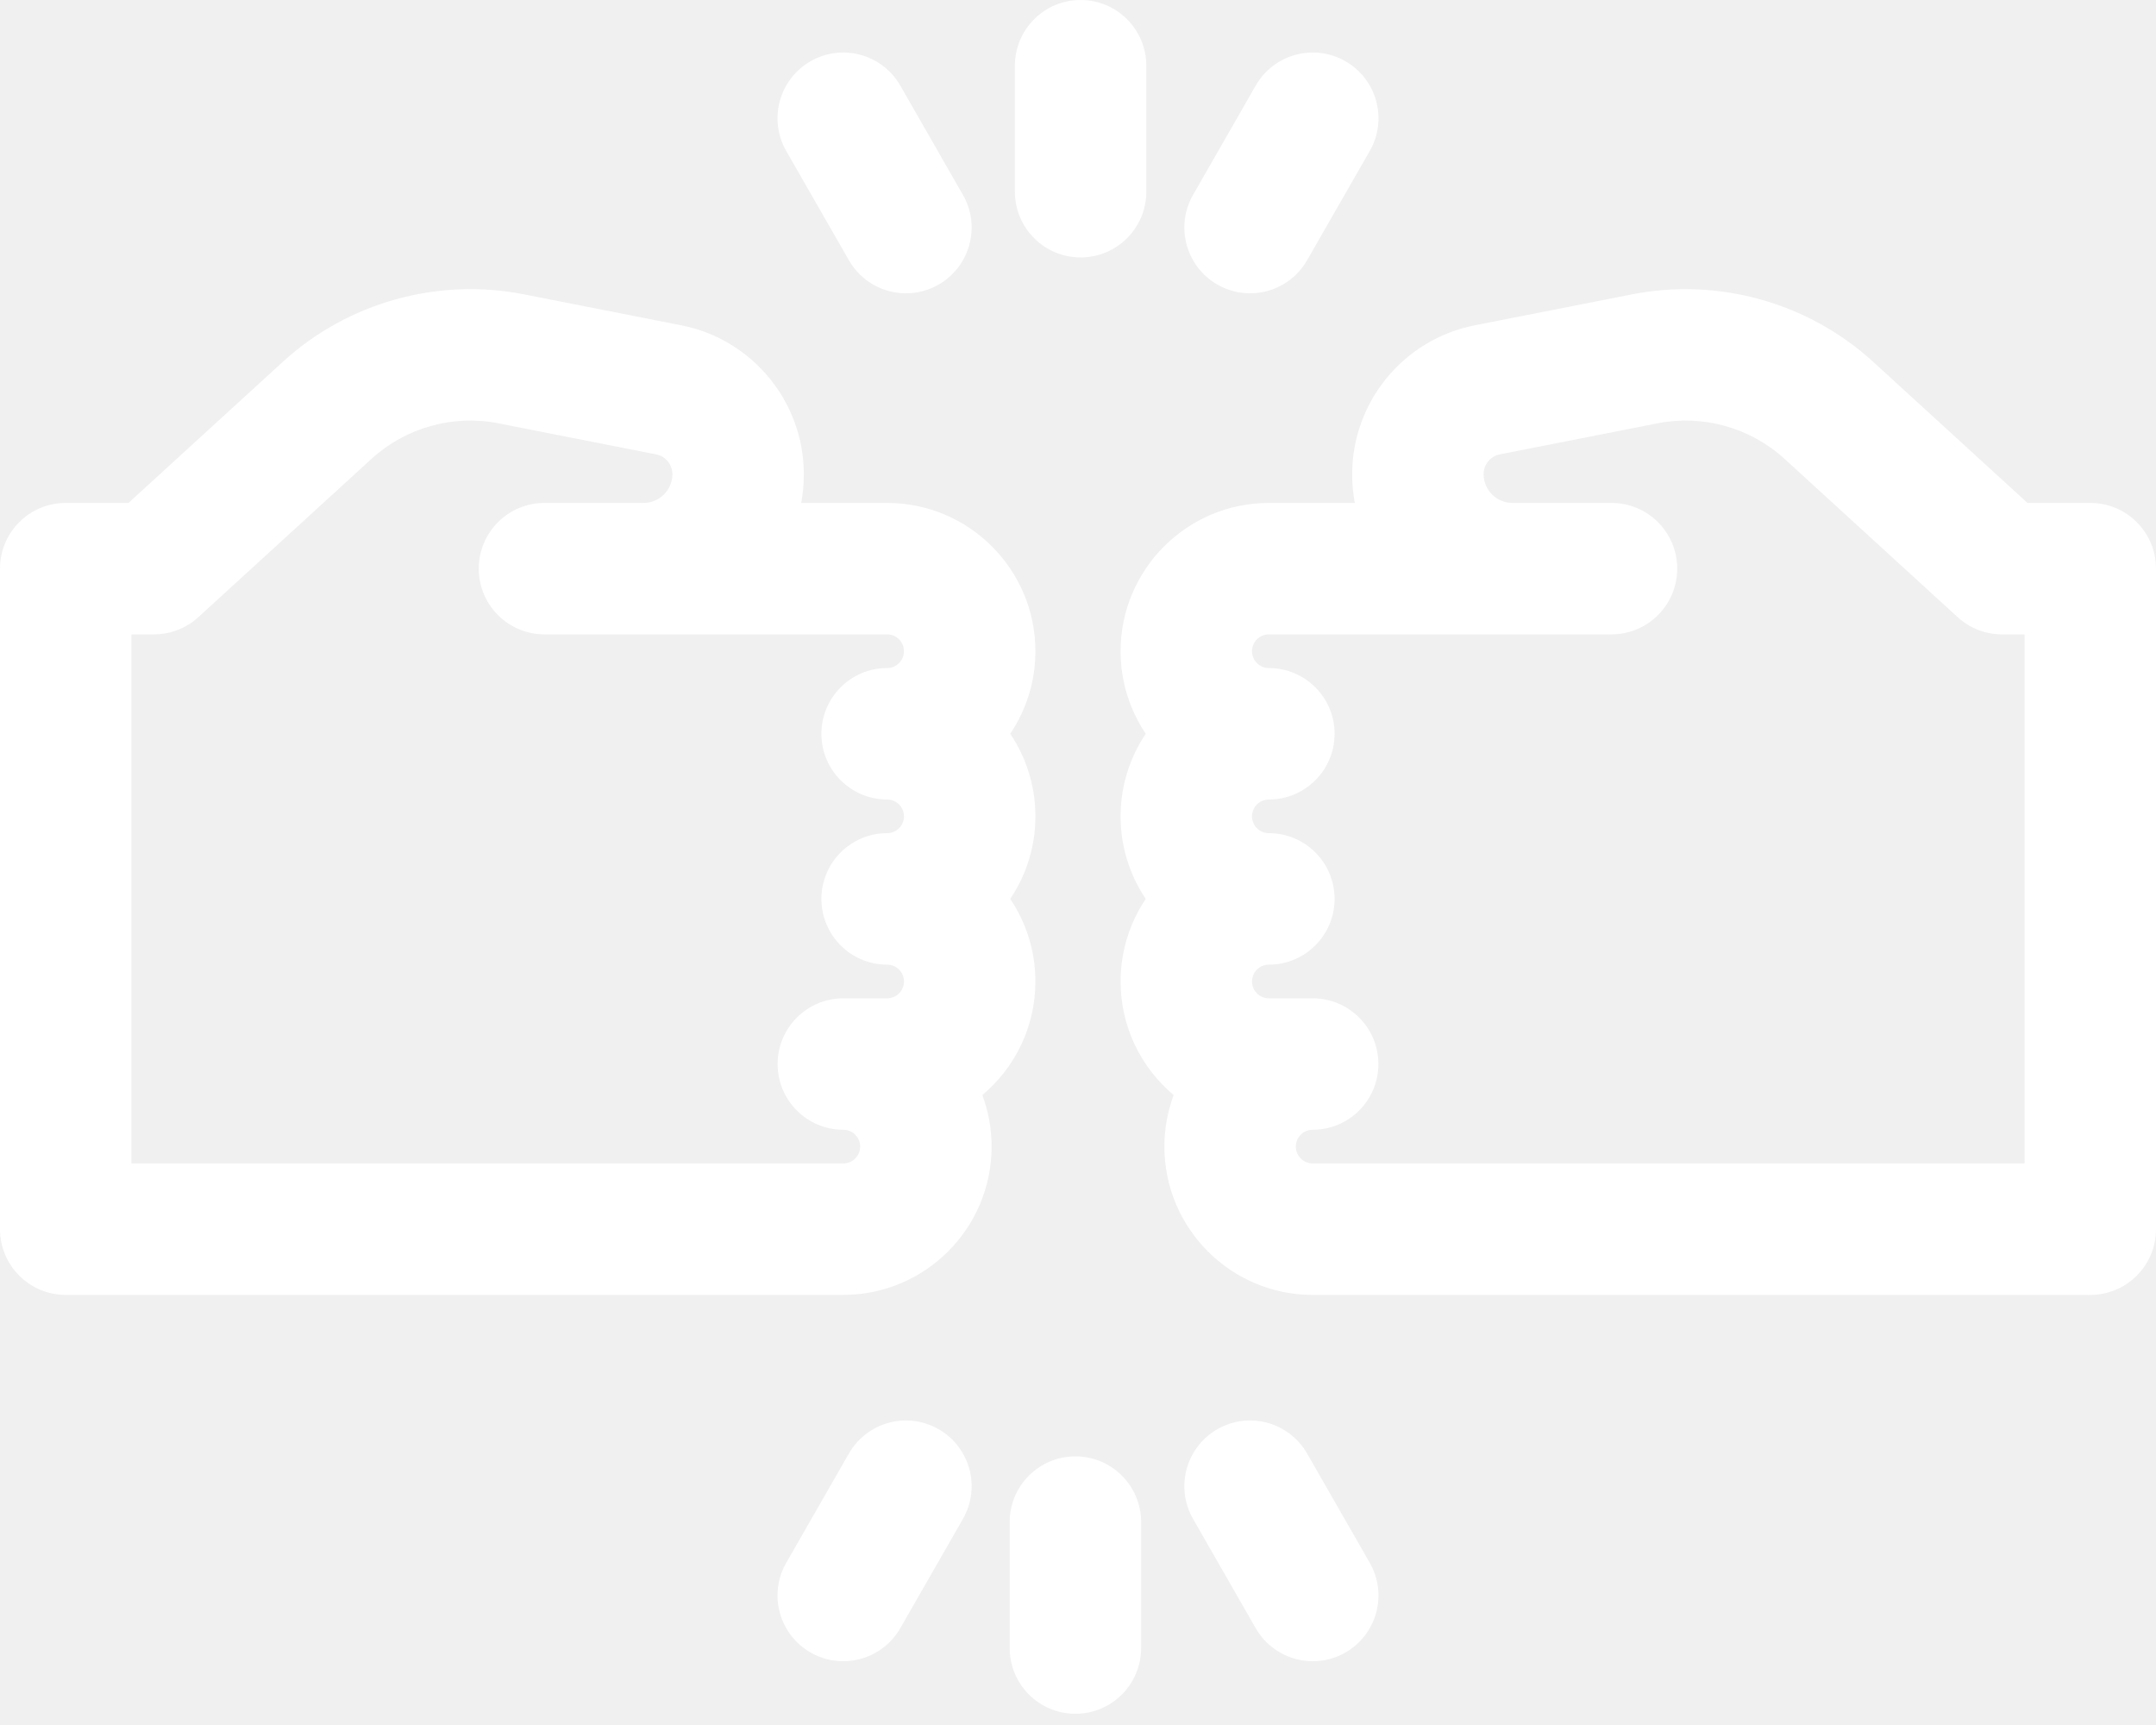
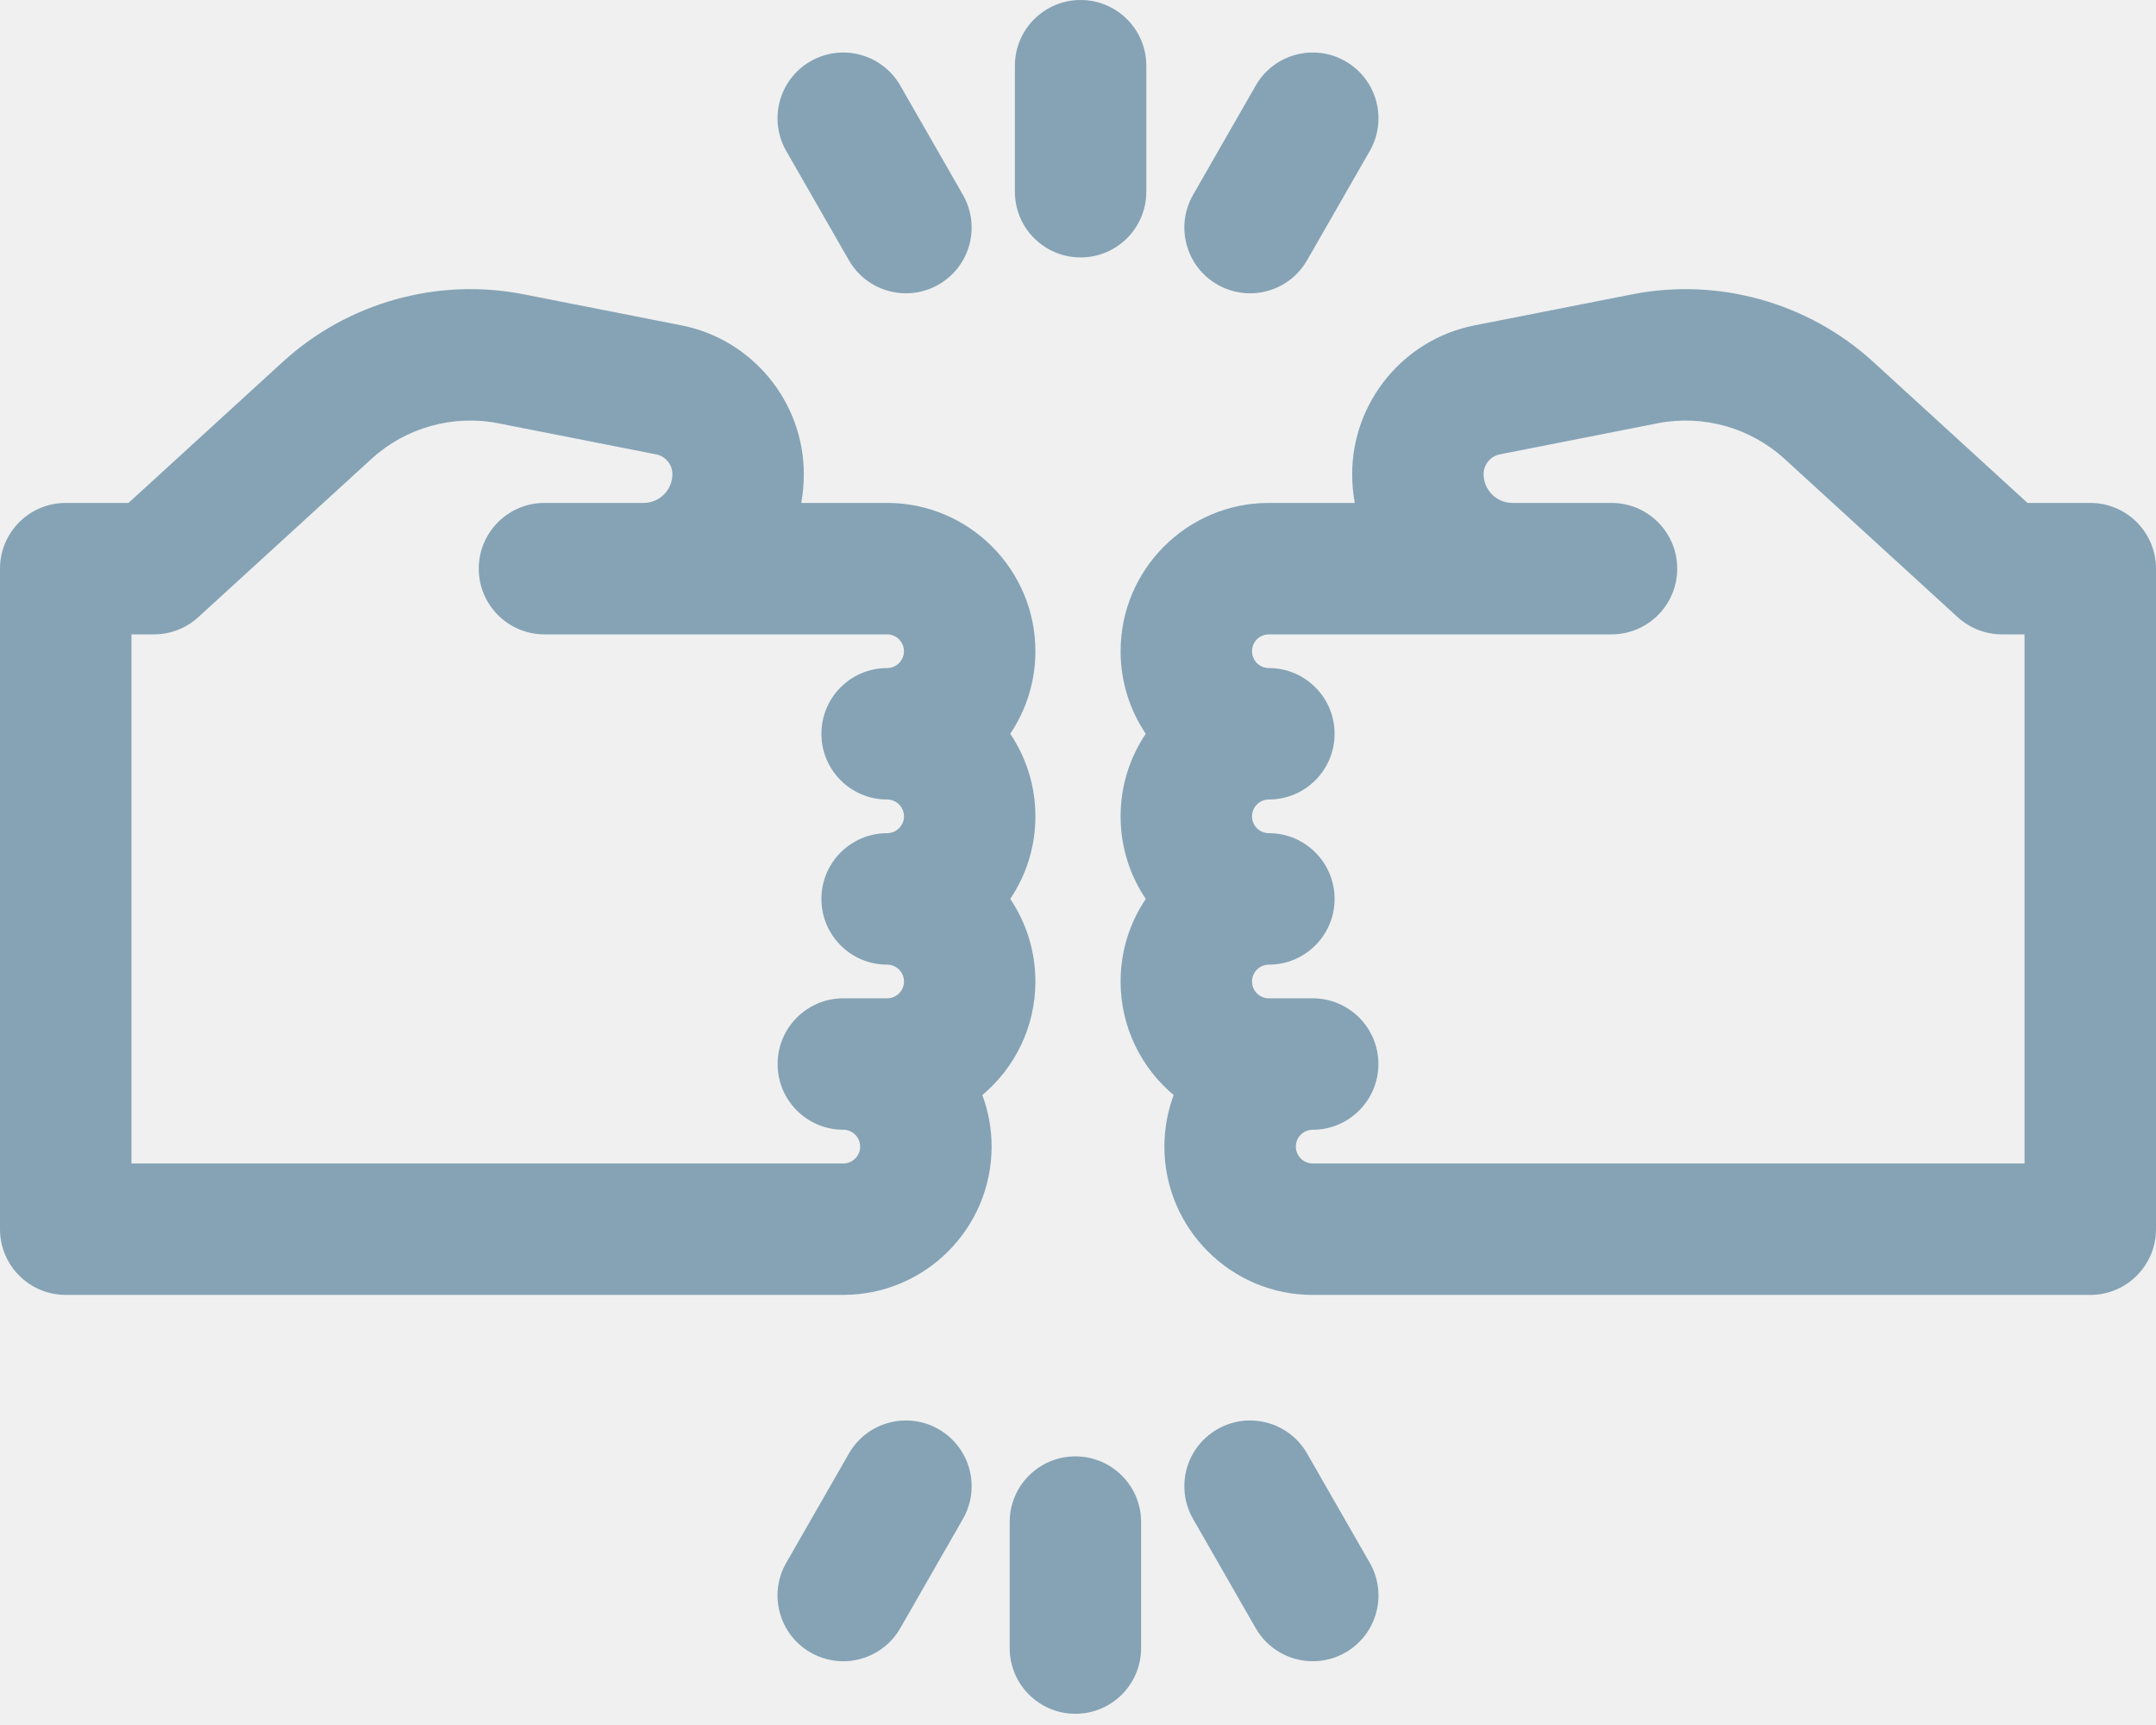
<svg xmlns="http://www.w3.org/2000/svg" width="70px" height="56px" viewBox="0 0 70 56" version="1.1">
  <defs />
-   <g id="Final-Designs" stroke="none" stroke-width="1" fill="none" fill-rule="evenodd">
-     <g id="Desktop:-Case-Study" transform="translate(-190, -995)" fill="#FFFFFF" fill-rule="nonzero">
-       <g id="Intro" transform="translate(-1, 932)">
-         <g id="Discovery-header">
-           <g id="salute-copy" transform="translate(191, 63)">
-             <path d="M33.617,31.862 C33.617,30.871 33.316,29.949 32.8,29.182 C33.316,28.416 33.617,27.493 33.617,26.502 C33.617,25.51 33.316,24.588 32.8,23.821 C33.316,23.055 33.617,22.132 33.617,21.141 C33.617,18.486 31.458,16.327 28.803,16.327 L26.014,16.327 C26.069,16.023 26.098,15.711 26.098,15.393 C26.098,13.048 24.428,11.016 22.128,10.563 L17.007,9.555 C14.211,9.003 11.287,9.822 9.184,11.745 L4.172,16.327 L2.134,16.327 C0.955,16.327 0,17.282 0,18.46 L0,39.903 C0,41.082 0.955,42.037 2.134,42.037 L27.381,42.037 C30.035,42.037 32.195,39.878 32.195,37.223 C32.195,36.635 32.088,36.071 31.894,35.55 C32.947,34.666 33.617,33.341 33.617,31.862 Z M28.803,25.955 C29.105,25.955 29.35,26.2 29.35,26.502 C29.35,26.803 29.104,27.048 28.803,27.048 C27.625,27.048 26.669,28.004 26.669,29.182 C26.669,30.361 27.625,31.316 28.803,31.316 C29.105,31.316 29.35,31.561 29.35,31.862 C29.35,32.164 29.104,32.409 28.803,32.409 L27.381,32.409 C26.202,32.409 25.247,33.365 25.247,34.543 C25.247,35.722 26.202,36.676 27.381,36.676 C27.682,36.676 27.927,36.922 27.927,37.223 C27.927,37.524 27.682,37.77 27.381,37.77 L4.268,37.77 L4.268,20.594 L5,20.594 C5.533,20.594 6.046,20.395 6.439,20.035 L12.063,14.895 C13.17,13.883 14.71,13.451 16.181,13.742 L21.303,14.751 C21.609,14.81 21.831,15.081 21.831,15.393 C21.831,15.907 21.411,16.327 20.897,16.327 L17.678,16.327 C16.5,16.327 15.544,17.282 15.544,18.461 C15.544,19.639 16.5,20.594 17.678,20.594 L28.803,20.594 C29.104,20.594 29.349,20.839 29.349,21.141 C29.349,21.442 29.104,21.688 28.803,21.688 C27.624,21.688 26.669,22.643 26.669,23.822 C26.669,25 27.624,25.955 28.803,25.955 Z" id="Shape" />
-             <path d="M67.866,16.327 L65.828,16.327 L60.816,11.745 C58.713,9.823 55.789,9.004 52.994,9.555 L47.873,10.563 C45.572,11.017 43.902,13.048 43.902,15.393 C43.902,15.711 43.931,16.024 43.986,16.327 L41.197,16.327 C38.542,16.327 36.383,18.486 36.383,21.141 C36.383,22.132 36.684,23.055 37.2,23.822 C36.684,24.588 36.383,25.51 36.383,26.502 C36.383,27.493 36.684,28.416 37.2,29.182 C36.684,29.949 36.383,30.871 36.383,31.862 C36.383,33.341 37.053,34.666 38.106,35.55 C37.912,36.071 37.805,36.635 37.805,37.223 C37.805,39.878 39.965,42.038 42.62,42.038 L67.866,42.038 C69.045,42.038 70,41.082 70,39.904 L70,18.461 C70,17.282 69.045,16.327 67.866,16.327 Z M65.732,37.77 L42.619,37.77 C42.318,37.77 42.073,37.524 42.073,37.223 C42.073,36.922 42.318,36.676 42.619,36.676 C43.798,36.676 44.753,35.721 44.753,34.543 C44.753,33.364 43.798,32.409 42.619,32.409 L41.197,32.409 C40.895,32.409 40.65,32.164 40.65,31.862 C40.65,31.561 40.895,31.316 41.197,31.316 C42.375,31.316 43.331,30.36 43.331,29.182 C43.331,28.003 42.375,27.048 41.197,27.048 C40.895,27.048 40.65,26.803 40.65,26.502 C40.65,26.2 40.895,25.955 41.197,25.955 C42.375,25.955 43.331,25 43.331,23.821 C43.331,22.643 42.375,21.688 41.197,21.688 C40.895,21.688 40.65,21.442 40.65,21.141 C40.65,20.839 40.895,20.594 41.197,20.594 L52.322,20.594 C53.5,20.594 54.455,19.639 54.455,18.46 C54.455,17.282 53.5,16.327 52.322,16.327 L49.103,16.327 C48.589,16.327 48.169,15.907 48.169,15.392 C48.169,15.081 48.391,14.81 48.697,14.75 L53.819,13.741 C55.291,13.452 56.83,13.883 57.937,14.894 L63.56,20.035 C63.954,20.395 64.467,20.594 65,20.594 L65.732,20.594 L65.732,37.77 Z" id="Shape" />
-             <path d="M35.084,8.357 C36.263,8.357 37.218,7.402 37.218,6.223 L37.218,2.134 C37.218,0.955 36.263,0 35.084,0 C33.906,0 32.951,0.955 32.951,2.134 L32.951,6.223 C32.951,7.402 33.906,8.357 35.084,8.357 Z" id="Shape" />
-             <path d="M27.562,8.449 C27.956,9.137 28.675,9.522 29.415,9.522 C29.775,9.522 30.14,9.43 30.474,9.239 C31.497,8.652 31.85,7.348 31.264,6.326 L29.23,2.778 C28.643,1.756 27.339,1.402 26.317,1.988 C25.295,2.575 24.941,3.879 25.527,4.901 L27.562,8.449 Z" id="Shape" />
-             <path d="M39.526,9.239 C39.86,9.43 40.225,9.522 40.585,9.522 C41.325,9.522 42.044,9.137 42.438,8.449 L44.473,4.901 C45.059,3.879 44.705,2.575 43.683,1.988 C42.661,1.402 41.357,1.755 40.77,2.778 L38.736,6.326 C38.15,7.348 38.503,8.652 39.526,9.239 Z" id="Shape" />
-             <path d="M34.916,47.279 C33.737,47.279 32.782,48.234 32.782,49.412 L32.782,53.502 C32.782,54.681 33.737,55.636 34.916,55.636 C36.094,55.636 37.049,54.681 37.049,53.502 L37.049,49.412 C37.049,48.234 36.094,47.279 34.916,47.279 Z" id="Shape" />
-             <path d="M42.438,47.187 C41.852,46.164 40.548,45.811 39.526,46.397 C38.503,46.984 38.15,48.287 38.736,49.31 L40.77,52.858 C41.165,53.545 41.884,53.93 42.624,53.93 C42.984,53.93 43.348,53.839 43.683,53.647 C44.705,53.061 45.059,51.757 44.473,50.735 L42.438,47.187 Z" id="Shape" />
-             <path d="M30.474,46.397 C29.452,45.811 28.148,46.164 27.562,47.187 L25.527,50.735 C24.941,51.757 25.295,53.061 26.317,53.647 C26.652,53.839 27.016,53.93 27.376,53.93 C28.116,53.93 28.835,53.545 29.23,52.858 L31.264,49.31 C31.85,48.287 31.497,46.984 30.474,46.397 Z" id="Shape" />
-           </g>
-         </g>
-       </g>
+   <g id="Logos/Icons" stroke="none" stroke-width="1" fill="none" fill-rule="evenodd">
+     <g id="Intro-Icon" fill="#85A3B5" fill-rule="nonzero">
+       <path d="M33.617,31.862 C33.617,30.871 33.316,29.949 32.8,29.182 C33.316,28.416 33.617,27.493 33.617,26.502 C33.617,25.51 33.316,24.588 32.8,23.821 C33.316,23.055 33.617,22.132 33.617,21.141 C33.617,18.486 31.458,16.327 28.803,16.327 L26.014,16.327 C26.069,16.023 26.098,15.711 26.098,15.393 C26.098,13.048 24.428,11.016 22.128,10.563 L17.007,9.555 C14.211,9.003 11.287,9.822 9.184,11.745 L4.172,16.327 L2.134,16.327 C0.955,16.327 0,17.282 0,18.46 L0,39.903 C0,41.082 0.955,42.037 2.134,42.037 L27.381,42.037 C30.035,42.037 32.195,39.878 32.195,37.223 C32.195,36.635 32.088,36.071 31.894,35.55 C32.947,34.666 33.617,33.341 33.617,31.862 Z M28.803,25.955 C29.105,25.955 29.35,26.2 29.35,26.502 C29.35,26.803 29.104,27.048 28.803,27.048 C27.625,27.048 26.669,28.004 26.669,29.182 C26.669,30.361 27.625,31.316 28.803,31.316 C29.105,31.316 29.35,31.561 29.35,31.862 C29.35,32.164 29.104,32.409 28.803,32.409 L27.381,32.409 C26.202,32.409 25.247,33.365 25.247,34.543 C25.247,35.722 26.202,36.676 27.381,36.676 C27.682,36.676 27.927,36.922 27.927,37.223 C27.927,37.524 27.682,37.77 27.381,37.77 L4.268,37.77 L4.268,20.594 L5,20.594 C5.533,20.594 6.046,20.395 6.439,20.035 L12.063,14.895 C13.17,13.883 14.71,13.451 16.181,13.742 L21.303,14.751 C21.609,14.81 21.831,15.081 21.831,15.393 C21.831,15.907 21.411,16.327 20.897,16.327 L17.678,16.327 C16.5,16.327 15.544,17.282 15.544,18.461 C15.544,19.639 16.5,20.594 17.678,20.594 L28.803,20.594 C29.104,20.594 29.349,20.839 29.349,21.141 C29.349,21.442 29.104,21.688 28.803,21.688 C27.624,21.688 26.669,22.643 26.669,23.822 C26.669,25 27.624,25.955 28.803,25.955 Z" id="Shape" />
+       <path d="M67.866,16.327 L65.828,16.327 L60.816,11.745 C58.713,9.823 55.789,9.004 52.994,9.555 L47.873,10.563 C45.572,11.017 43.902,13.048 43.902,15.393 C43.902,15.711 43.931,16.024 43.986,16.327 L41.197,16.327 C38.542,16.327 36.383,18.486 36.383,21.141 C36.383,22.132 36.684,23.055 37.2,23.822 C36.684,24.588 36.383,25.51 36.383,26.502 C36.383,27.493 36.684,28.416 37.2,29.182 C36.684,29.949 36.383,30.871 36.383,31.862 C36.383,33.341 37.053,34.666 38.106,35.55 C37.912,36.071 37.805,36.635 37.805,37.223 C37.805,39.878 39.965,42.038 42.62,42.038 L67.866,42.038 C69.045,42.038 70,41.082 70,39.904 L70,18.461 C70,17.282 69.045,16.327 67.866,16.327 Z M65.732,37.77 L42.619,37.77 C42.318,37.77 42.073,37.524 42.073,37.223 C42.073,36.922 42.318,36.676 42.619,36.676 C43.798,36.676 44.753,35.721 44.753,34.543 C44.753,33.364 43.798,32.409 42.619,32.409 L41.197,32.409 C40.895,32.409 40.65,32.164 40.65,31.862 C40.65,31.561 40.895,31.316 41.197,31.316 C42.375,31.316 43.331,30.36 43.331,29.182 C43.331,28.003 42.375,27.048 41.197,27.048 C40.895,27.048 40.65,26.803 40.65,26.502 C40.65,26.2 40.895,25.955 41.197,25.955 C42.375,25.955 43.331,25 43.331,23.821 C43.331,22.643 42.375,21.688 41.197,21.688 C40.895,21.688 40.65,21.442 40.65,21.141 C40.65,20.839 40.895,20.594 41.197,20.594 L52.322,20.594 C53.5,20.594 54.455,19.639 54.455,18.46 C54.455,17.282 53.5,16.327 52.322,16.327 L49.103,16.327 C48.589,16.327 48.169,15.907 48.169,15.392 C48.169,15.081 48.391,14.81 48.697,14.75 L53.819,13.741 C55.291,13.452 56.83,13.883 57.937,14.894 L63.56,20.035 C63.954,20.395 64.467,20.594 65,20.594 L65.732,20.594 L65.732,37.77 Z" id="Shape" />
+       <path d="M35.084,8.357 C36.263,8.357 37.218,7.402 37.218,6.223 L37.218,2.134 C37.218,0.955 36.263,0 35.084,0 C33.906,0 32.951,0.955 32.951,2.134 L32.951,6.223 C32.951,7.402 33.906,8.357 35.084,8.357 Z" id="Shape" />
+       <path d="M27.562,8.449 C27.956,9.137 28.675,9.522 29.415,9.522 C29.775,9.522 30.14,9.43 30.474,9.239 C31.497,8.652 31.85,7.348 31.264,6.326 L29.23,2.778 C28.643,1.756 27.339,1.402 26.317,1.988 C25.295,2.575 24.941,3.879 25.527,4.901 L27.562,8.449 Z" id="Shape" />
+       <path d="M39.526,9.239 C39.86,9.43 40.225,9.522 40.585,9.522 C41.325,9.522 42.044,9.137 42.438,8.449 L44.473,4.901 C45.059,3.879 44.705,2.575 43.683,1.988 C42.661,1.402 41.357,1.755 40.77,2.778 L38.736,6.326 C38.15,7.348 38.503,8.652 39.526,9.239 Z" id="Shape" />
+       <path d="M34.916,47.279 C33.737,47.279 32.782,48.234 32.782,49.412 L32.782,53.502 C32.782,54.681 33.737,55.636 34.916,55.636 C36.094,55.636 37.049,54.681 37.049,53.502 L37.049,49.412 C37.049,48.234 36.094,47.279 34.916,47.279 Z" id="Shape" />
+       <path d="M42.438,47.187 C41.852,46.164 40.548,45.811 39.526,46.397 C38.503,46.984 38.15,48.287 38.736,49.31 L40.77,52.858 C41.165,53.545 41.884,53.93 42.624,53.93 C42.984,53.93 43.348,53.839 43.683,53.647 C44.705,53.061 45.059,51.757 44.473,50.735 L42.438,47.187 Z" id="Shape" />
+       <path d="M30.474,46.397 C29.452,45.811 28.148,46.164 27.562,47.187 L25.527,50.735 C24.941,51.757 25.295,53.061 26.317,53.647 C26.652,53.839 27.016,53.93 27.376,53.93 C28.116,53.93 28.835,53.545 29.23,52.858 L31.264,49.31 C31.85,48.287 31.497,46.984 30.474,46.397 Z" id="Shape" />
    </g>
  </g>
</svg>
